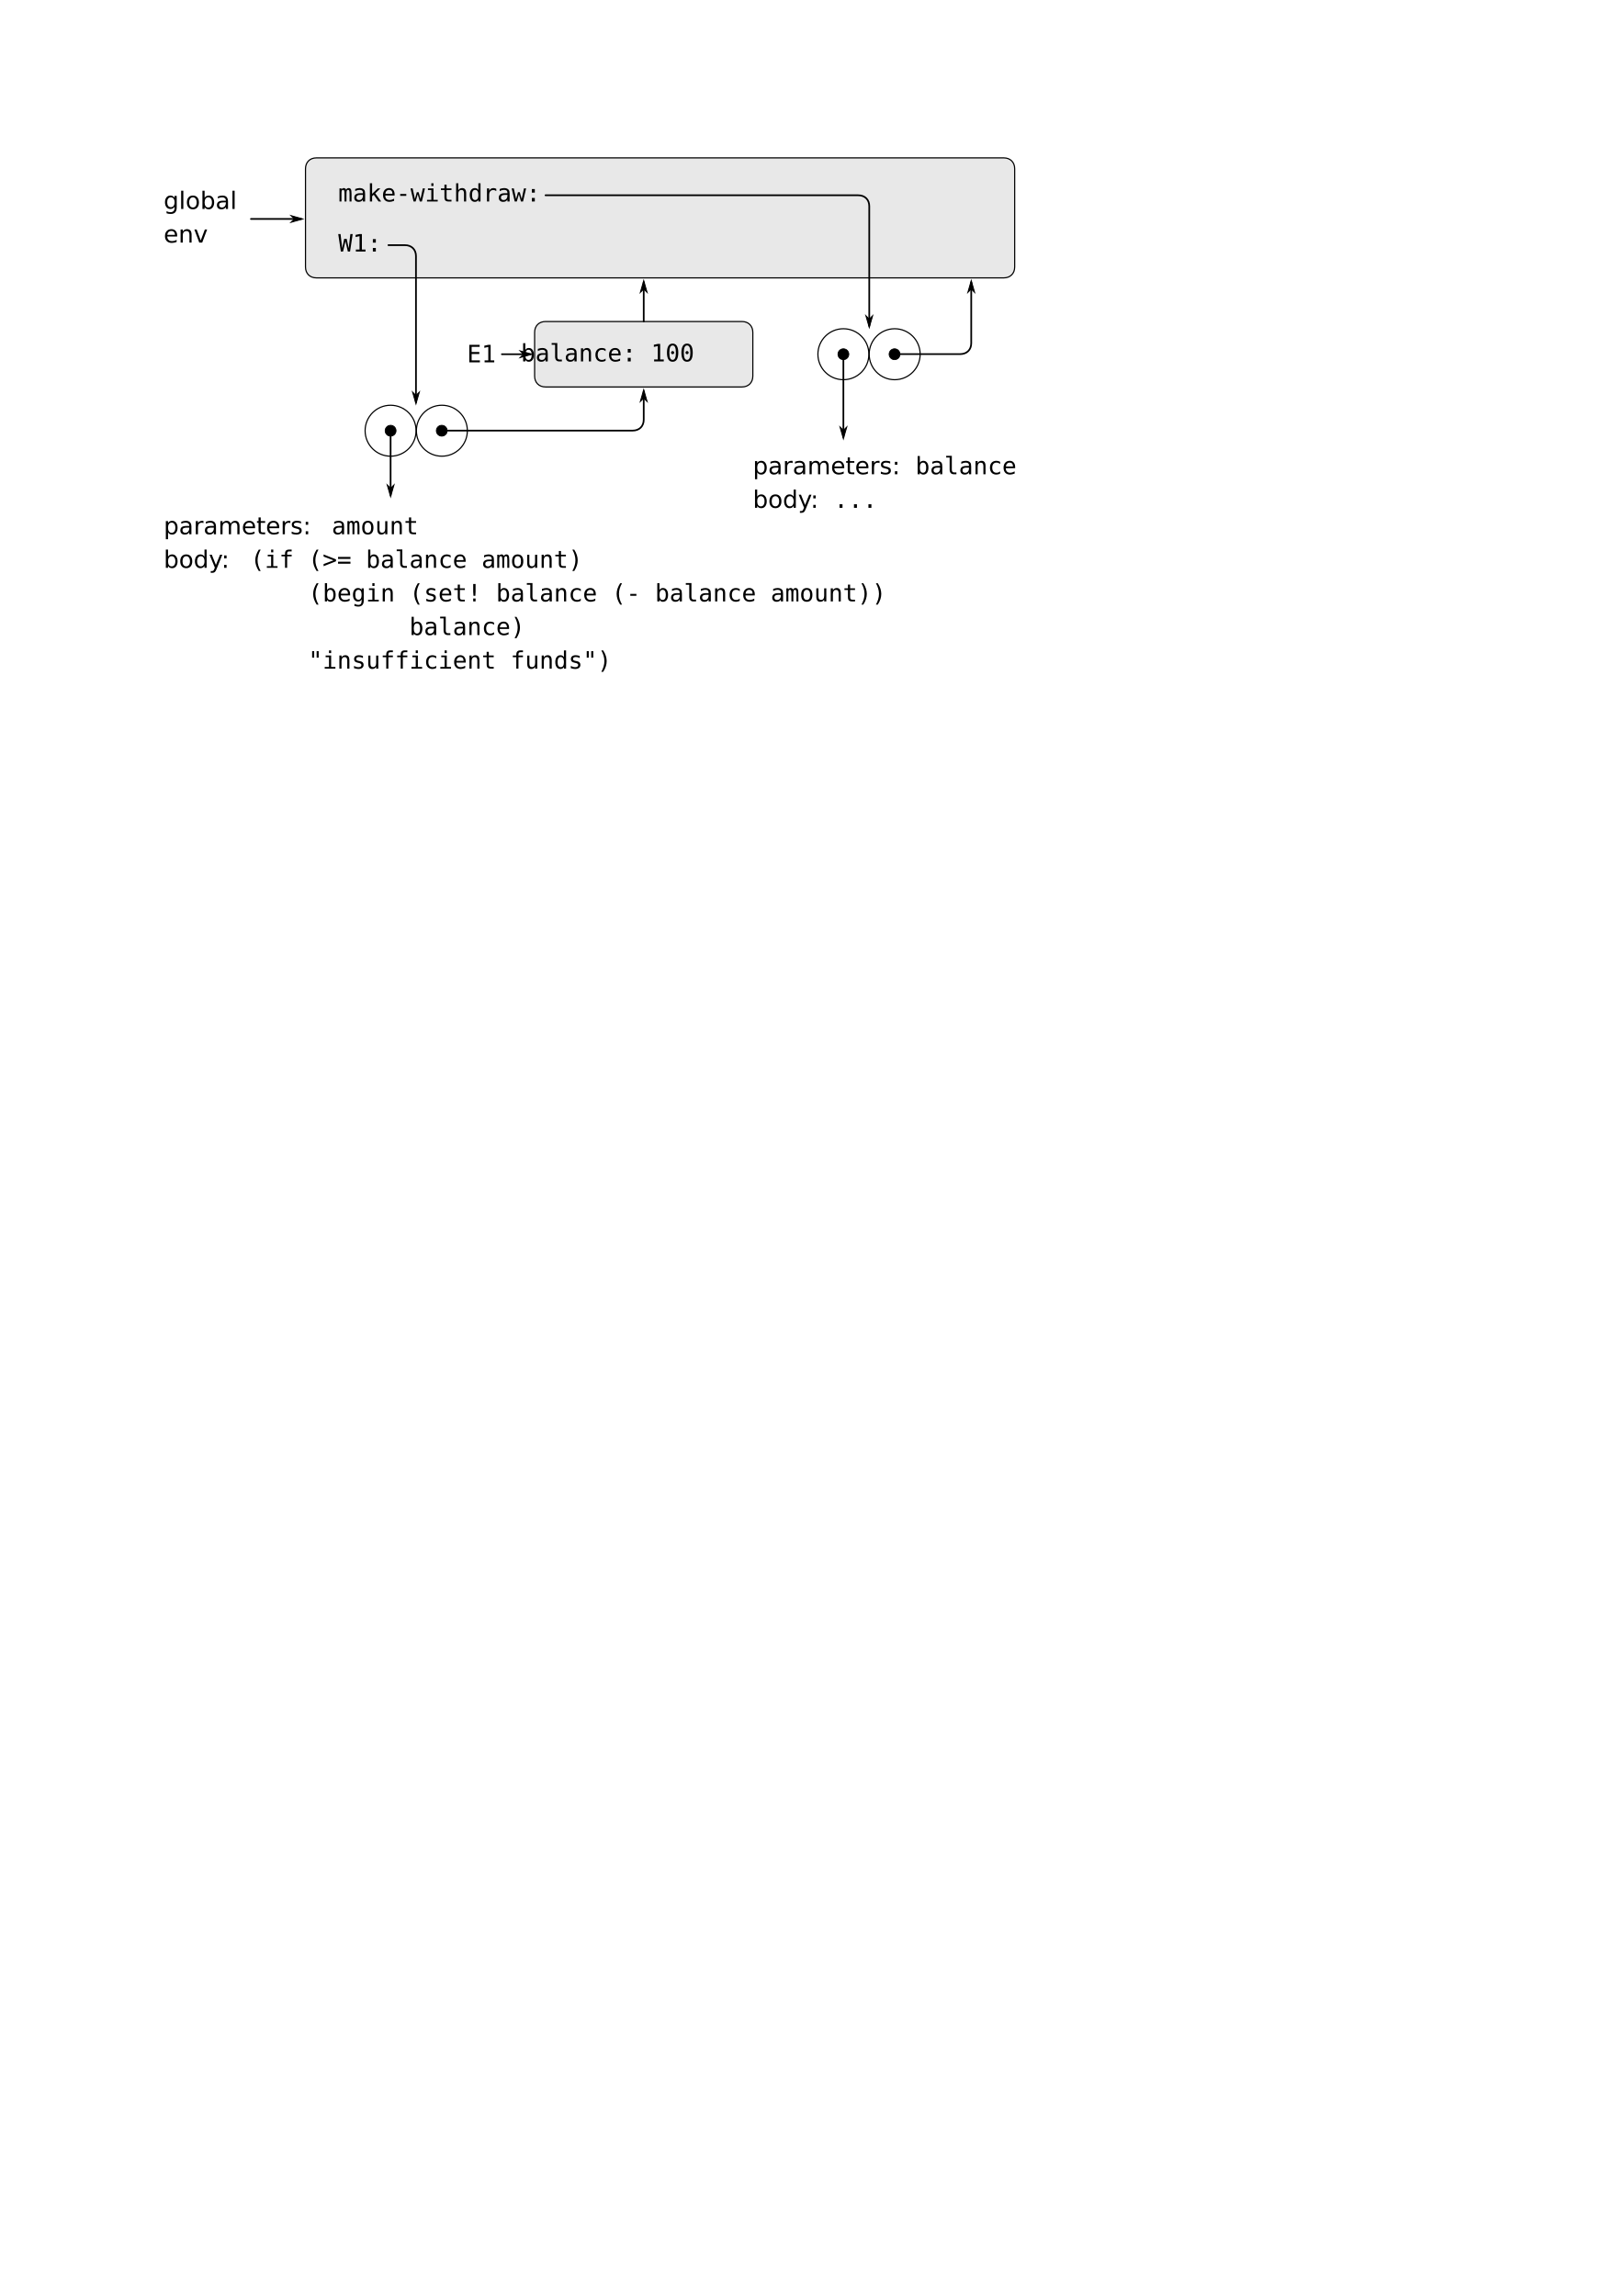
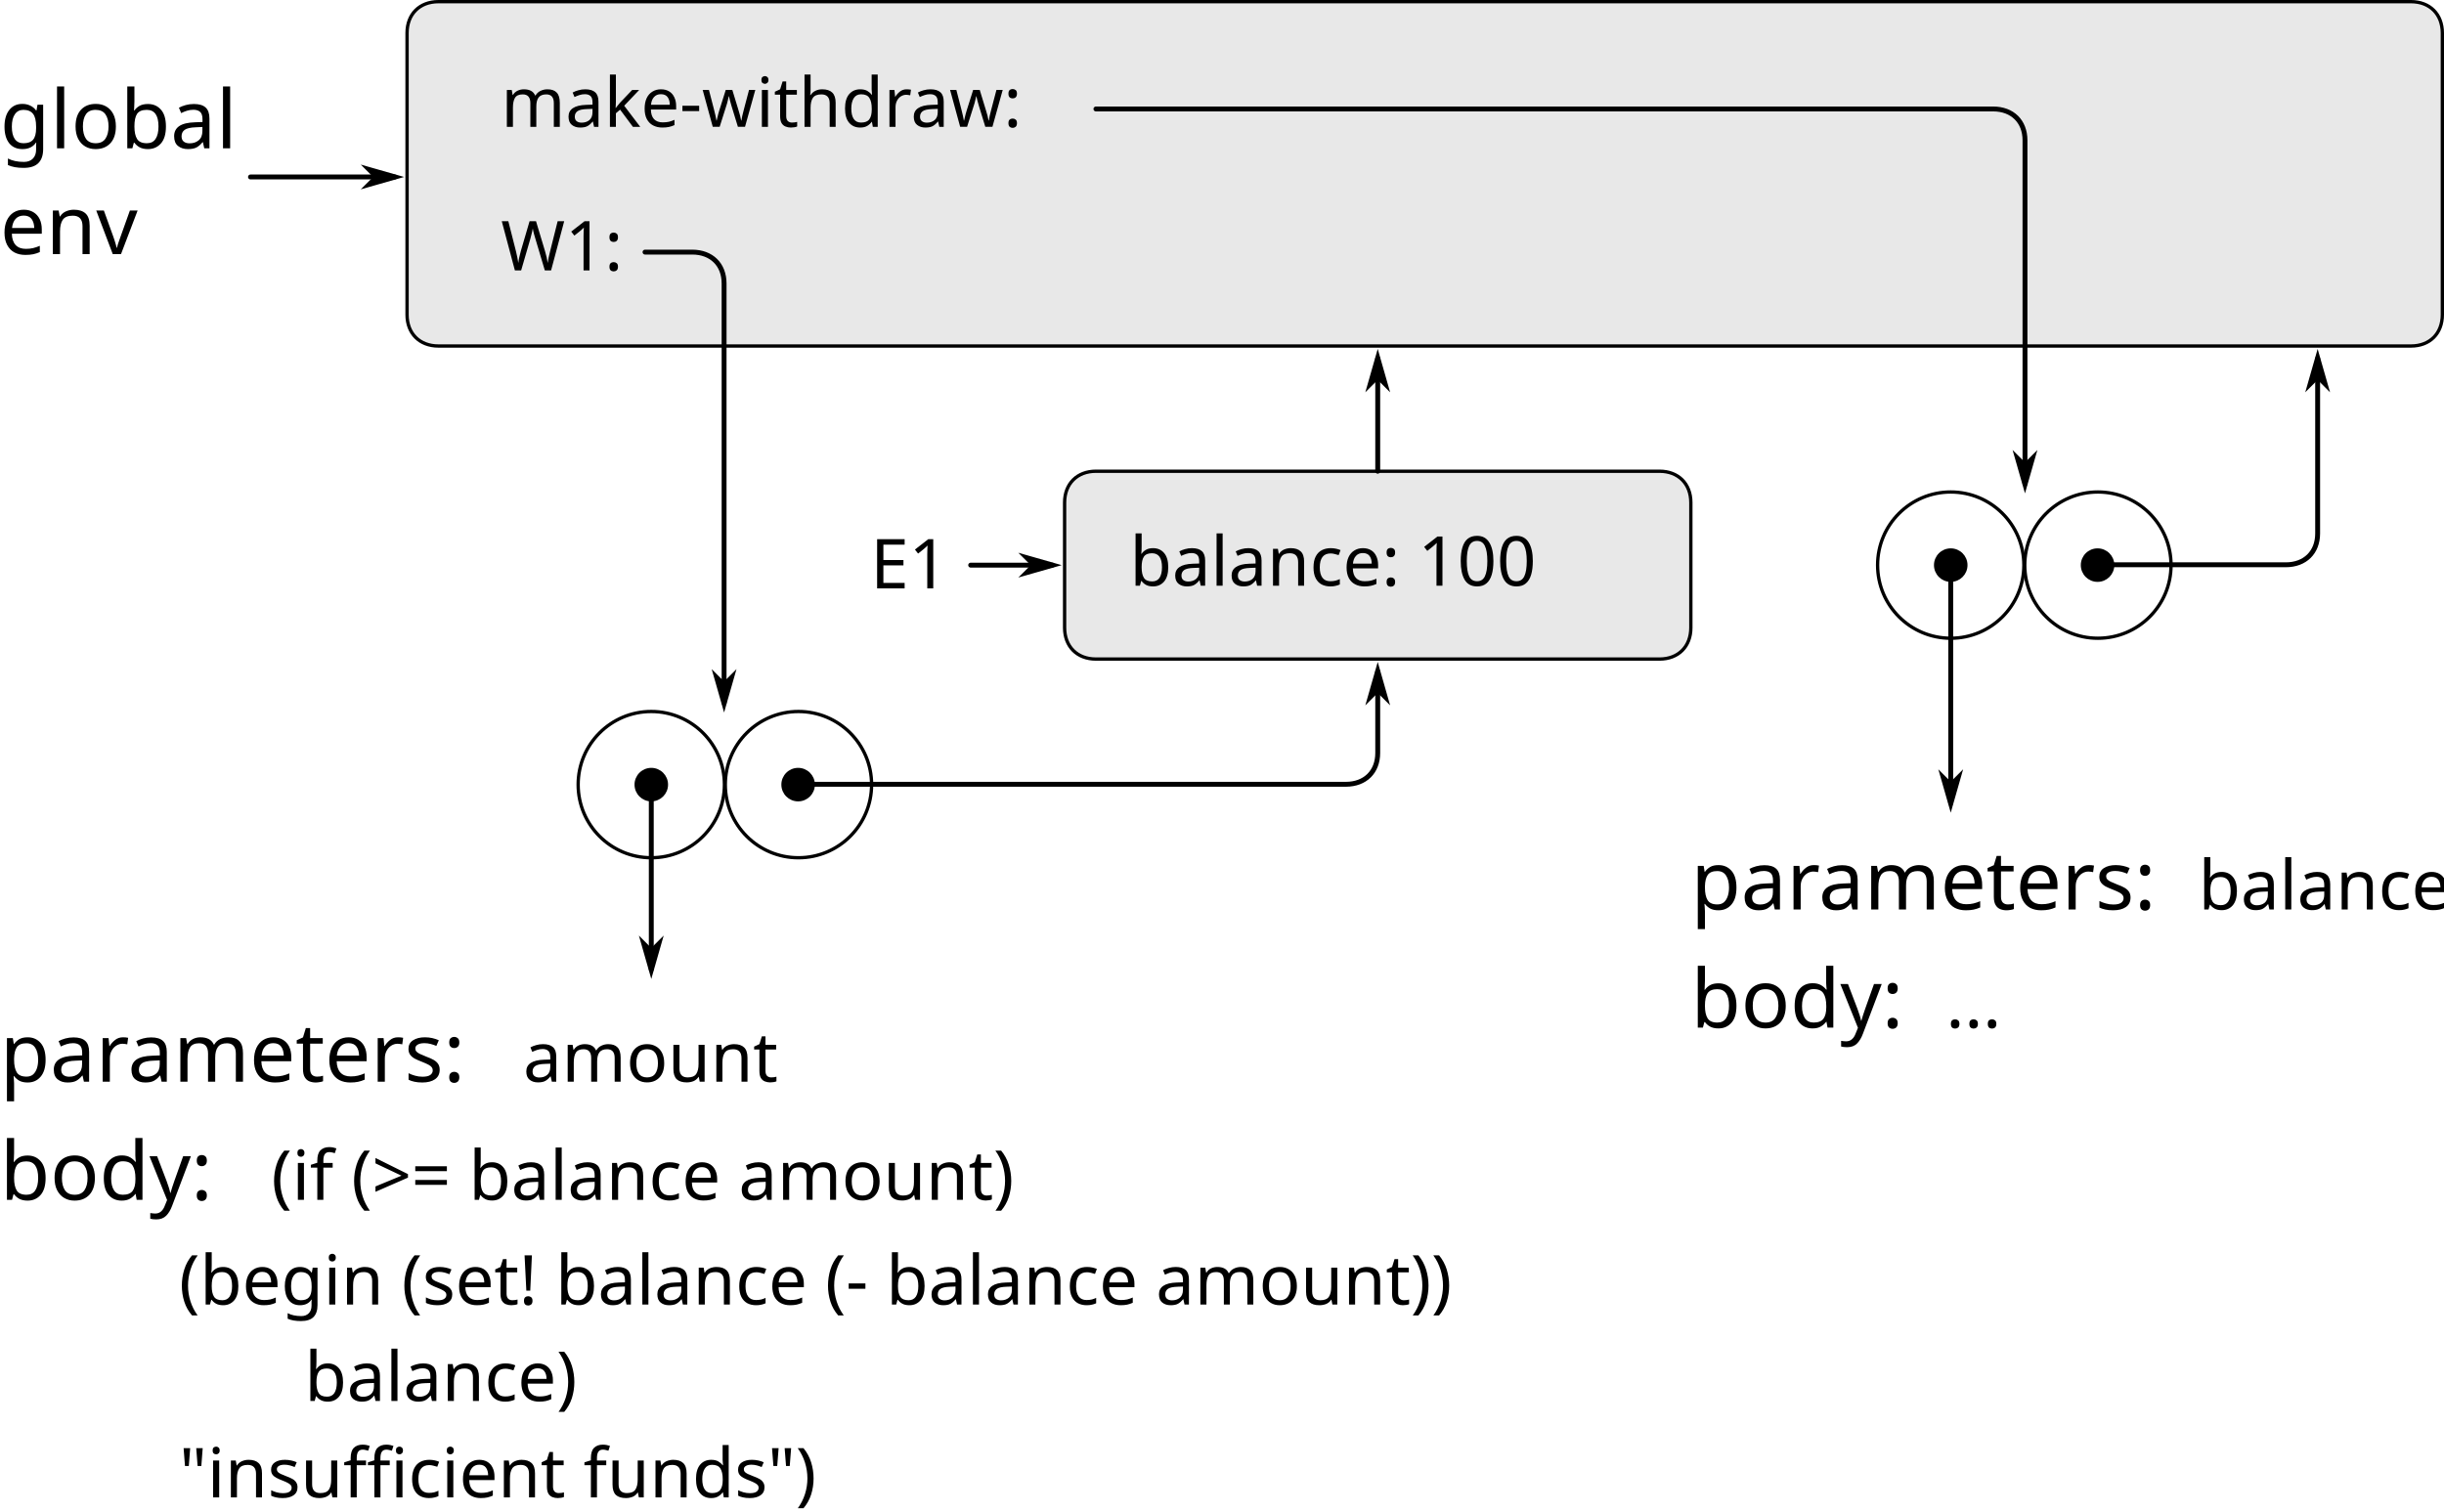
- <svg xmlns="http://www.w3.org/2000/svg" width="744.094" height="1052.362" id="svg4152" version="1.1" style="display:inline">
+ <svg xmlns="http://www.w3.org/2000/svg" width="390.266" height="241.384" id="svg4152" version="1.1" style="display:inline">
  <defs id="defs4154">
    <marker orient="auto" refY="0" refX="0" id="Arrow1Mend-6" style="overflow:visible">
      <path id="path3809-6-2" d="M 0,0 5,-5 -12.5,0 5,5 0,0 z" style="fill-rule:evenodd;stroke:#000000;stroke-width:1pt;marker-start:none" transform="matrix(-0.4,0,0,-0.4,-4,0)" />
    </marker>
    <marker orient="auto" refY="0" refX="0" id="marker5058" style="overflow:visible">
      <path id="path5060" d="M 0,0 5,-5 -12.5,0 5,5 0,0 z" style="fill-rule:evenodd;stroke:#000000;stroke-width:1pt;marker-start:none" transform="matrix(-0.4,0,0,-0.4,-4,0)" />
    </marker>
    <marker orient="auto" refY="0" refX="0" id="marker5062" style="overflow:visible">
      <path id="path5064" d="M 0,0 5,-5 -12.5,0 5,5 0,0 z" style="fill-rule:evenodd;stroke:#000000;stroke-width:1pt;marker-start:none" transform="matrix(-0.4,0,0,-0.4,-4,0)" />
    </marker>
    <marker orient="auto" refY="0" refX="0" id="marker5066" style="overflow:visible">
      <path id="path5068" d="M 0,0 5,-5 -12.5,0 5,5 0,0 z" style="fill-rule:evenodd;stroke:#000000;stroke-width:1pt;marker-start:none" transform="matrix(-0.4,0,0,-0.4,-4,0)" />
    </marker>
    <marker orient="auto" refY="0" refX="0" id="Arrow1Mend" style="overflow:visible">
      <path id="path3809" d="M 0,0 5,-5 -12.5,0 5,5 0,0 z" style="fill-rule:evenodd;stroke:#000000;stroke-width:1pt;marker-start:none" transform="matrix(-0.4,0,0,-0.4,-4,0)" />
    </marker>
    <marker orient="auto" refY="0" refX="0" id="marker5072" style="overflow:visible">
      <path id="path5074" d="M 0,0 5,-5 -12.5,0 5,5 0,0 z" style="fill-rule:evenodd;stroke:#000000;stroke-width:1pt;marker-start:none" transform="matrix(-0.4,0,0,-0.4,-4,0)" />
    </marker>
    <marker orient="auto" refY="0" refX="0" id="Arrow1Mend-3" style="overflow:visible">
      <path id="path3809-6" d="M 0,0 5,-5 -12.5,0 5,5 0,0 z" style="fill-rule:evenodd;stroke:#000000;stroke-width:1pt;marker-start:none" transform="matrix(-0.4,0,0,-0.4,-4,0)" />
    </marker>
    <marker orient="auto" refY="0" refX="0" id="Arrow1Mend-6-4" style="overflow:visible">
      <path id="path3809-6-2-9" d="M 0,0 5,-5 -12.5,0 5,5 0,0 z" style="fill-rule:evenodd;stroke:#000000;stroke-width:1pt;marker-start:none" transform="matrix(-0.4,0,0,-0.4,-4,0)" />
    </marker>
    <marker orient="auto" refY="0" refX="0" id="Arrow1Mend-4" style="overflow:visible">
      <path id="path3809-68" d="M 0,0 5,-5 -12.5,0 5,5 0,0 z" style="fill-rule:evenodd;stroke:#000000;stroke-width:1pt;marker-start:none" transform="matrix(-0.4,0,0,-0.4,-4,0)" />
    </marker>
  </defs>
-   <g id="layer2" style="display:inline">
-     <path style="fill:#e8e8e8;fill-opacity:1;stroke:#000000;stroke-width:0.531;stroke-linecap:round;stroke-linejoin:round;stroke-miterlimit:4;stroke-opacity:1;stroke-dashoffset:0;stroke-dasharray:none" d="m 145,72.362 315,0 c 3,0 5,2 5,5 l 0,45 c 0,3 -2,5 -5,5 l -315,0 c -3,0 -5,-2 -5,-5 l 0,-45 c 0,-3 2,-5 5,-5 z" id="rect5327" />
-     <path style="fill:none;stroke:#000000;stroke-width:0.78;stroke-linecap:round;stroke-linejoin:round;stroke-opacity:1;marker-end:url(#Arrow1Mend);stroke-miterlimit:4;stroke-dasharray:none" d="m 205,197.362 84.911,0 c 3.089,0 5.089,-2 5.089,-5 l 0,-13" id="path3795" />
-     <path style="fill:none;stroke:#000000;stroke-width:0.78;stroke-linecap:round;stroke-linejoin:round;stroke-opacity:1;marker-end:url(#Arrow1Mend);stroke-miterlimit:4;stroke-dasharray:none" d="m 178,112.362 7.536,0 c 3.089,0 5.089,2 5.089,5 l 0,67" id="path3795-5" />
-     <path style="fill:none;stroke:#000000;stroke-width:0.78;stroke-linecap:round;stroke-linejoin:round;stroke-opacity:1;marker-end:url(#Arrow1Mend-6);stroke-miterlimit:4;stroke-dasharray:none" d="m 115,100.362 23,0" id="path4451" />
-     <path style="fill:none;stroke:#000000;stroke-width:0.78;stroke-linecap:round;stroke-linejoin:round;stroke-opacity:1;marker-end:url(#Arrow1Mend-6);stroke-miterlimit:4;stroke-dasharray:none" d="m 179,199.916 0,27" id="path4451-5" />
-     <path style="fill:#000000;fill-opacity:1;stroke:#000000;stroke-width:0.354;stroke-linecap:round;stroke-linejoin:round;stroke-miterlimit:4;stroke-opacity:1;stroke-dasharray:none;stroke-dashoffset:0" id="path5407" d="m 190,179.862 a 2.5,2.5 0 1 1 -5,0 2.5,2.5 0 1 1 5,0 z" transform="translate(-8.5,17.55359)" />
-     <path transform="translate(14.94643,17.55359)" style="fill:#000000;fill-opacity:1;stroke:#000000;stroke-width:0.354;stroke-linecap:round;stroke-linejoin:round;stroke-miterlimit:4;stroke-opacity:1;stroke-dasharray:none;stroke-dashoffset:0" id="path5407-7" d="m 190,179.862 a 2.5,2.5 0 1 1 -5,0 2.5,2.5 0 1 1 5,0 z" />
-     <path transform="matrix(1.045454,0,0,1.045454,5.954545,8.85531)" style="fill:none;stroke:#000000;stroke-width:0.508;stroke-linecap:round;stroke-linejoin:round;stroke-miterlimit:4;stroke-opacity:1;stroke-dasharray:none;stroke-dashoffset:0" id="path5435-9" d="m 199.171,180.362 a 11.171,11.171 0 1 1 -22.342,0 11.171,11.171 0 1 1 22.342,0 z" />
-     <path transform="matrix(1.045454,0,0,1.045454,-17.54545,8.855317)" style="fill:none;stroke:#000000;stroke-width:0.508;stroke-linecap:round;stroke-linejoin:round;stroke-miterlimit:4;stroke-opacity:1;stroke-dasharray:none;stroke-dashoffset:0" id="path5435-9-6" d="m 199.171,180.362 a 11.171,11.171 0 1 1 -22.342,0 11.171,11.171 0 1 1 22.342,0 z" />
-     <path style="fill:#e8e8e8;fill-opacity:1;stroke:#000000;stroke-width:0.531;stroke-linecap:round;stroke-linejoin:round;stroke-miterlimit:4;stroke-opacity:1;stroke-dashoffset:0;stroke-dasharray:none" d="m 250,147.362 90,0 c 3,0 5,2 5,5 l 0,20 c 0,3 -2,5 -5,5 l -90,0 c -3,0 -5,-2 -5,-5 l 0,-20 c 0,-3 2,-5 5,-5 z" id="rect5327-2" />
-     <path style="fill:none;stroke:#000000;stroke-width:0.78;stroke-linecap:round;stroke-linejoin:round;stroke-opacity:1;marker-end:url(#Arrow1Mend-6);stroke-miterlimit:4;stroke-dasharray:none" d="m 230,162.362 13,0" id="path4451-8" />
-     <path style="fill:none;stroke:#000000;stroke-width:0.78;stroke-linecap:round;stroke-linejoin:round;stroke-opacity:1;marker-end:url(#Arrow1Mend-6);stroke-miterlimit:4;stroke-dasharray:none" d="m 295,147.362 0,-18" id="path4451-8-3" />
-     <path style="fill:none;stroke:#000000;stroke-width:0.78;stroke-linecap:round;stroke-linejoin:round;stroke-opacity:1;marker-end:url(#Arrow1Mend);stroke-miterlimit:4;stroke-dasharray:none" d="m 250,89.5 143.268,0 c 3.089,0 5.089,2 5.089,5 l 0,54.862" id="path3795-5-0-1" />
-     <path style="fill:none;stroke:#000000;stroke-width:0.78;stroke-linecap:round;stroke-linejoin:round;stroke-opacity:1;marker-end:url(#Arrow1Mend);stroke-miterlimit:4;stroke-dasharray:none" d="m 412.5,162.304 27.5,0 c 3.089,0 5.089,-2 5.089,-5 l 0,-27.941" id="path3795-7" />
-     <path style="fill:none;stroke:#000000;stroke-width:0.78;stroke-linecap:round;stroke-linejoin:round;stroke-opacity:1;marker-end:url(#Arrow1Mend-6);stroke-miterlimit:4;stroke-dasharray:none" d="m 386.5,164.857 0,35.505" id="path4451-5-3" />
-     <path style="fill:#000000;fill-opacity:1;stroke:#000000;stroke-width:0.354;stroke-linecap:round;stroke-linejoin:round;stroke-miterlimit:4;stroke-opacity:1;stroke-dasharray:none;stroke-dashoffset:0" id="path5407-5" d="m 190,179.862 a 2.5,2.5 0 1 1 -5,0 2.5,2.5 0 1 1 5,0 z" transform="translate(199,-17.50507)" />
-     <path transform="translate(222.4464,-17.50507)" style="fill:#000000;fill-opacity:1;stroke:#000000;stroke-width:0.354;stroke-linecap:round;stroke-linejoin:round;stroke-miterlimit:4;stroke-opacity:1;stroke-dasharray:none;stroke-dashoffset:0" id="path5407-7-5" d="m 190,179.862 a 2.5,2.5 0 1 1 -5,0 2.5,2.5 0 1 1 5,0 z" />
-     <path transform="matrix(1.045454,0,0,1.045454,213.4546,-26.20335)" style="fill:none;stroke:#000000;stroke-width:0.508;stroke-linecap:round;stroke-linejoin:round;stroke-miterlimit:4;stroke-opacity:1;stroke-dasharray:none;stroke-dashoffset:0" id="path5435-9-4" d="m 199.171,180.362 a 11.171,11.171 0 1 1 -22.342,0 11.171,11.171 0 1 1 22.342,0 z" />
-     <path transform="matrix(1.045454,0,0,1.045454,189.9546,-26.20335)" style="fill:none;stroke:#000000;stroke-width:0.508;stroke-linecap:round;stroke-linejoin:round;stroke-miterlimit:4;stroke-opacity:1;stroke-dasharray:none;stroke-dashoffset:0" id="path5435-9-6-0" d="m 199.171,180.362 a 11.171,11.171 0 1 1 -22.342,0 11.171,11.171 0 1 1 22.342,0 z" />
+   <g id="layer2" style="display:inline" transform="translate(-75,-72.09644)">
+     <path style="fill:#e8e8e8;fill-opacity:1;stroke:#000000;stroke-width:0.531;stroke-linecap:round;stroke-linejoin:round;stroke-miterlimit:4;stroke-opacity:1;stroke-dasharray:none;stroke-dashoffset:0" d="m 145,72.362 315,0 c 3,0 5,2 5,5 l 0,45 c 0,3 -2,5 -5,5 l -315,0 c -3,0 -5,-2 -5,-5 l 0,-45 c 0,-3 2,-5 5,-5 z" id="rect5327" />
+     <path style="fill:none;stroke:#000000;stroke-width:0.78;stroke-linecap:round;stroke-linejoin:round;stroke-miterlimit:4;stroke-opacity:1;stroke-dasharray:none;marker-end:url(#Arrow1Mend)" d="m 205,197.362 84.911,0 c 3.089,0 5.089,-2 5.089,-5 l 0,-13" id="path3795" />
+     <path style="fill:none;stroke:#000000;stroke-width:0.78;stroke-linecap:round;stroke-linejoin:round;stroke-miterlimit:4;stroke-opacity:1;stroke-dasharray:none;marker-end:url(#Arrow1Mend)" d="m 178,112.362 7.536,0 c 3.089,0 5.089,2 5.089,5 l 0,67" id="path3795-5" />
+     <path style="fill:none;stroke:#000000;stroke-width:0.78;stroke-linecap:round;stroke-linejoin:round;stroke-miterlimit:4;stroke-opacity:1;stroke-dasharray:none;marker-end:url(#Arrow1Mend-6)" d="m 115,100.362 23,0" id="path4451" />
+     <path style="fill:none;stroke:#000000;stroke-width:0.78;stroke-linecap:round;stroke-linejoin:round;stroke-miterlimit:4;stroke-opacity:1;stroke-dasharray:none;marker-end:url(#Arrow1Mend-6)" d="m 179,199.916 0,27" id="path4451-5" />
+     <path style="fill:#000000;fill-opacity:1;stroke:#000000;stroke-width:0.354;stroke-linecap:round;stroke-linejoin:round;stroke-miterlimit:4;stroke-opacity:1;stroke-dasharray:none;stroke-dashoffset:0" id="path5407" d="m 190,179.862 c 0,1.381 -1.119,2.5 -2.5,2.5 -1.381,0 -2.5,-1.119 -2.5,-2.5 0,-1.381 1.119,-2.5 2.5,-2.5 1.381,0 2.5,1.119 2.5,2.5 z" transform="translate(-8.5,17.55359)" />
+     <path transform="translate(14.94643,17.55359)" style="fill:#000000;fill-opacity:1;stroke:#000000;stroke-width:0.354;stroke-linecap:round;stroke-linejoin:round;stroke-miterlimit:4;stroke-opacity:1;stroke-dasharray:none;stroke-dashoffset:0" id="path5407-7" d="m 190,179.862 c 0,1.381 -1.119,2.5 -2.5,2.5 -1.381,0 -2.5,-1.119 -2.5,-2.5 0,-1.381 1.119,-2.5 2.5,-2.5 1.381,0 2.5,1.119 2.5,2.5 z" />
+     <path transform="matrix(1.045454,0,0,1.045454,5.954545,8.85531)" style="fill:none;stroke:#000000;stroke-width:0.508;stroke-linecap:round;stroke-linejoin:round;stroke-miterlimit:4;stroke-opacity:1;stroke-dasharray:none;stroke-dashoffset:0" id="path5435-9" d="m 199.171,180.362 c 0,6.169 -5.001,11.171 -11.171,11.171 -6.169,0 -11.171,-5.001 -11.171,-11.171 0,-6.169 5.001,-11.171 11.171,-11.171 6.169,0 11.171,5.001 11.171,11.171 z" />
+     <path transform="matrix(1.045454,0,0,1.045454,-17.54545,8.855317)" style="fill:none;stroke:#000000;stroke-width:0.508;stroke-linecap:round;stroke-linejoin:round;stroke-miterlimit:4;stroke-opacity:1;stroke-dasharray:none;stroke-dashoffset:0" id="path5435-9-6" d="m 199.171,180.362 c 0,6.169 -5.001,11.171 -11.171,11.171 -6.169,0 -11.171,-5.001 -11.171,-11.171 0,-6.169 5.001,-11.171 11.171,-11.171 6.169,0 11.171,5.001 11.171,11.171 z" />
+     <path style="fill:#e8e8e8;fill-opacity:1;stroke:#000000;stroke-width:0.531;stroke-linecap:round;stroke-linejoin:round;stroke-miterlimit:4;stroke-opacity:1;stroke-dasharray:none;stroke-dashoffset:0" d="m 250,147.362 90,0 c 3,0 5,2 5,5 l 0,20 c 0,3 -2,5 -5,5 l -90,0 c -3,0 -5,-2 -5,-5 l 0,-20 c 0,-3 2,-5 5,-5 z" id="rect5327-2" />
+     <path style="fill:none;stroke:#000000;stroke-width:0.78;stroke-linecap:round;stroke-linejoin:round;stroke-miterlimit:4;stroke-opacity:1;stroke-dasharray:none;marker-end:url(#Arrow1Mend-6)" d="m 230,162.362 13,0" id="path4451-8" />
+     <path style="fill:none;stroke:#000000;stroke-width:0.78;stroke-linecap:round;stroke-linejoin:round;stroke-miterlimit:4;stroke-opacity:1;stroke-dasharray:none;marker-end:url(#Arrow1Mend-6)" d="m 295,147.362 0,-18" id="path4451-8-3" />
+     <path style="fill:none;stroke:#000000;stroke-width:0.78;stroke-linecap:round;stroke-linejoin:round;stroke-miterlimit:4;stroke-opacity:1;stroke-dasharray:none;marker-end:url(#Arrow1Mend)" d="m 250,89.5 143.268,0 c 3.089,0 5.089,2 5.089,5 l 0,54.862" id="path3795-5-0-1" />
+     <path style="fill:none;stroke:#000000;stroke-width:0.78;stroke-linecap:round;stroke-linejoin:round;stroke-miterlimit:4;stroke-opacity:1;stroke-dasharray:none;marker-end:url(#Arrow1Mend)" d="m 412.5,162.304 27.5,0 c 3.089,0 5.089,-2 5.089,-5 l 0,-27.941" id="path3795-7" />
+     <path style="fill:none;stroke:#000000;stroke-width:0.78;stroke-linecap:round;stroke-linejoin:round;stroke-miterlimit:4;stroke-opacity:1;stroke-dasharray:none;marker-end:url(#Arrow1Mend-6)" d="m 386.5,164.857 0,35.505" id="path4451-5-3" />
+     <path style="fill:#000000;fill-opacity:1;stroke:#000000;stroke-width:0.354;stroke-linecap:round;stroke-linejoin:round;stroke-miterlimit:4;stroke-opacity:1;stroke-dasharray:none;stroke-dashoffset:0" id="path5407-5" d="m 190,179.862 c 0,1.381 -1.119,2.5 -2.5,2.5 -1.381,0 -2.5,-1.119 -2.5,-2.5 0,-1.381 1.119,-2.5 2.5,-2.5 1.381,0 2.5,1.119 2.5,2.5 z" transform="translate(199,-17.50507)" />
+     <path transform="translate(222.4464,-17.50507)" style="fill:#000000;fill-opacity:1;stroke:#000000;stroke-width:0.354;stroke-linecap:round;stroke-linejoin:round;stroke-miterlimit:4;stroke-opacity:1;stroke-dasharray:none;stroke-dashoffset:0" id="path5407-7-5" d="m 190,179.862 c 0,1.381 -1.119,2.5 -2.5,2.5 -1.381,0 -2.5,-1.119 -2.5,-2.5 0,-1.381 1.119,-2.5 2.5,-2.5 1.381,0 2.5,1.119 2.5,2.5 z" />
+     <path transform="matrix(1.045454,0,0,1.045454,213.4546,-26.20335)" style="fill:none;stroke:#000000;stroke-width:0.508;stroke-linecap:round;stroke-linejoin:round;stroke-miterlimit:4;stroke-opacity:1;stroke-dasharray:none;stroke-dashoffset:0" id="path5435-9-4" d="m 199.171,180.362 c 0,6.169 -5.001,11.171 -11.171,11.171 -6.169,0 -11.171,-5.001 -11.171,-11.171 0,-6.169 5.001,-11.171 11.171,-11.171 6.169,0 11.171,5.001 11.171,11.171 z" />
+     <path transform="matrix(1.045454,0,0,1.045454,189.9546,-26.20335)" style="fill:none;stroke:#000000;stroke-width:0.508;stroke-linecap:round;stroke-linejoin:round;stroke-miterlimit:4;stroke-opacity:1;stroke-dasharray:none;stroke-dashoffset:0" id="path5435-9-6-0" d="m 199.171,180.362 c 0,6.169 -5.001,11.171 -11.171,11.171 -6.169,0 -11.171,-5.001 -11.171,-11.171 0,-6.169 5.001,-11.171 11.171,-11.171 6.169,0 11.171,5.001 11.171,11.171 z" />
  </g>
-   <g id="layer3" style="display:inline">
-     <text xml:space="preserve" style="font-size:11px;font-style:normal;font-variant:normal;font-weight:normal;font-stretch:normal;text-align:start;line-height:125%;letter-spacing:0px;word-spacing:0px;text-anchor:start;fill:#000000;fill-opacity:1;stroke:none;font-family:DejaVu Sans Mono;-inkscape-font-specification:DejaVu Sans Mono" x="214" y="166.076" id="text6301">
+   <g id="layer3" style="display:inline" transform="translate(-75,-72.09644)">
+     <text xml:space="preserve" style="font-size:11px;font-style:normal;font-variant:normal;font-weight:normal;font-stretch:normal;text-align:start;line-height:125%;letter-spacing:0px;word-spacing:0px;text-anchor:start;fill:#000000;fill-opacity:1;stroke:none;font-family:Inconsolata LGC;-inkscape-font-specification:Inconsolata LGC" x="214" y="166.076" id="text6301">
      <tspan id="tspan6303" x="214" y="166.076">E1</tspan>
    </text>
-     <text xml:space="preserve" style="font-size:11px;font-style:normal;font-variant:normal;font-weight:normal;font-stretch:normal;text-align:start;line-height:125%;letter-spacing:0px;word-spacing:0px;text-anchor:start;fill:#000000;fill-opacity:1;stroke:none;font-family:DejaVu Sans Mono;-inkscape-font-specification:DejaVu Sans Mono" x="155" y="92.362" id="text5493">
+     <text xml:space="preserve" style="font-size:11px;font-style:normal;font-variant:normal;font-weight:normal;font-stretch:normal;text-align:start;line-height:125%;letter-spacing:0px;word-spacing:0px;text-anchor:start;fill:#000000;fill-opacity:1;stroke:none;font-family:Inconsolata LGC;-inkscape-font-specification:Inconsolata LGC" x="155" y="92.362" id="text5493">
      <tspan id="tspan5495" x="155" y="92.362">make-withdraw:</tspan>
    </text>
-     <text xml:space="preserve" style="font-size:11px;font-style:normal;font-variant:normal;font-weight:normal;font-stretch:normal;text-align:start;line-height:125%;letter-spacing:0px;word-spacing:0px;text-anchor:start;fill:#000000;fill-opacity:1;stroke:none;font-family:DejaVu Sans Mono;-inkscape-font-specification:DejaVu Sans Mono" x="155" y="115.291" id="text5473">
+     <text xml:space="preserve" style="font-size:11px;font-style:normal;font-variant:normal;font-weight:normal;font-stretch:normal;text-align:start;line-height:125%;letter-spacing:0px;word-spacing:0px;text-anchor:start;fill:#000000;fill-opacity:1;stroke:none;font-family:Inconsolata LGC;-inkscape-font-specification:Inconsolata LGC" x="155" y="115.291" id="text5473">
      <tspan id="tspan5475" x="155" y="115.291">W1:</tspan>
    </text>
-     <text xml:space="preserve" style="font-size:11px;font-style:normal;font-variant:normal;font-weight:normal;font-stretch:normal;text-align:start;line-height:140%;letter-spacing:0px;word-spacing:0px;text-anchor:start;fill:#000000;fill-opacity:1;stroke:none;font-family:DejaVu Sans Mono;-inkscape-font-specification:DejaVu Sans Mono" x="75" y="95.786" id="text5477">
-       <tspan id="tspan5479" x="75" y="95.786" style="font-style:normal;font-variant:normal;font-weight:normal;font-stretch:normal;line-height:140%;font-family:DejaVu Sans;-inkscape-font-specification:DejaVu Sans">global</tspan>
-       <tspan x="75" y="111.186" style="font-style:normal;font-variant:normal;font-weight:normal;font-stretch:normal;line-height:140%;font-family:DejaVu Sans;-inkscape-font-specification:DejaVu Sans" id="tspan5507">env</tspan>
+     <text xml:space="preserve" style="font-size:11px;font-style:normal;font-variant:normal;font-weight:normal;font-stretch:normal;text-align:start;line-height:130%;letter-spacing:0px;word-spacing:0px;text-anchor:start;fill:#000000;fill-opacity:1;stroke:none;font-family:Inconsolata LGC;-inkscape-font-specification:Inconsolata LGC" x="75" y="95.786" id="text5477">
+       <tspan id="tspan5479" x="75" y="95.786" style="font-size:13px;font-style:normal;font-variant:normal;font-weight:normal;font-stretch:normal;line-height:130%;font-family:Linux Biolinum O;-inkscape-font-specification:Linux Biolinum O">global</tspan>
+       <tspan x="75" y="112.686" style="font-size:13px;font-style:normal;font-variant:normal;font-weight:normal;font-stretch:normal;line-height:130%;font-family:Linux Biolinum O;-inkscape-font-specification:Linux Biolinum O" id="tspan5507">env</tspan>
    </text>
-     <text xml:space="preserve" style="font-size:11px;font-style:normal;font-variant:normal;font-weight:normal;font-stretch:normal;text-align:center;line-height:125%;letter-spacing:0px;word-spacing:0px;text-anchor:middle;fill:#000000;fill-opacity:1;stroke:none;font-family:DejaVu Sans Mono;-inkscape-font-specification:DejaVu Sans Mono" x="295" y="165.651" id="text6297">
+     <text xml:space="preserve" style="font-size:11px;font-style:normal;font-variant:normal;font-weight:normal;font-stretch:normal;text-align:center;line-height:125%;letter-spacing:0px;word-spacing:0px;text-anchor:middle;fill:#000000;fill-opacity:1;stroke:none;font-family:Inconsolata LGC;-inkscape-font-specification:Inconsolata LGC" x="295" y="165.651" id="text6297">
      <tspan id="tspan6299" x="295" y="165.651">balance: 100</tspan>
    </text>
-     <text xml:space="preserve" style="font-size:11px;font-style:normal;font-variant:normal;font-weight:normal;font-stretch:normal;text-align:start;line-height:140%;letter-spacing:0px;word-spacing:0px;text-anchor:start;fill:#000000;fill-opacity:1;stroke:none;font-family:DejaVu Sans;-inkscape-font-specification:Sans" x="345" y="217.362" id="text5497-1">
-       <tspan id="tspan5499-5" x="345" y="217.362">parameters:  <tspan style="font-style:normal;font-variant:normal;font-weight:normal;font-stretch:normal;line-height:140%;font-family:DejaVu Sans Mono;-inkscape-font-specification:DejaVu Sans Mono" id="tspan5505">balance</tspan>
+     <text xml:space="preserve" style="font-size:13px;font-style:normal;font-variant:normal;font-weight:normal;font-stretch:normal;text-align:start;line-height:130%;letter-spacing:0px;word-spacing:0px;text-anchor:start;fill:#000000;fill-opacity:1;stroke:none;font-family:Linux Biolinum O;-inkscape-font-specification:Sans" x="345" y="217.362" id="text5497-1">
+       <tspan id="tspan5499-5" x="345" y="217.362" style="line-height:130%">parameters:  <tspan style="font-size:11px;font-style:normal;font-variant:normal;font-weight:normal;font-stretch:normal;line-height:130%;font-family:Inconsolata LGC;-inkscape-font-specification:Inconsolata LGC" id="tspan5505">balance</tspan>
      </tspan>
-       <tspan x="345" y="232.762" id="tspan5501-8">body:  <tspan style="font-style:normal;font-variant:normal;font-weight:normal;font-stretch:normal;line-height:140%;font-family:DejaVu Sans Mono;-inkscape-font-specification:DejaVu Sans Mono" id="tspan5503-8">...</tspan>
+       <tspan x="345" y="236.229" id="tspan5501-8" style="line-height:130%">body:  <tspan style="font-size:11px;font-style:normal;font-variant:normal;font-weight:normal;font-stretch:normal;line-height:130%;font-family:Inconsolata LGC;-inkscape-font-specification:Inconsolata LGC" id="tspan5503-8">...</tspan>
      </tspan>
    </text>
-     <text xml:space="preserve" style="font-size:11px;font-style:normal;font-variant:normal;font-weight:normal;font-stretch:normal;text-align:start;line-height:140%;letter-spacing:0px;word-spacing:0px;text-anchor:start;fill:#000000;fill-opacity:1;stroke:none;font-family:DejaVu Sans;-inkscape-font-specification:Sans" x="75" y="244.867" id="text5497">
-       <tspan id="tspan5499" x="75" y="244.867">parameters:  <tspan style="font-style:normal;font-variant:normal;font-weight:normal;font-stretch:normal;line-height:140%;font-family:DejaVu Sans Mono;-inkscape-font-specification:DejaVu Sans Mono" id="tspan5868" dx="2.5">amount</tspan>
+     <text xml:space="preserve" style="font-size:13px;font-style:normal;font-variant:normal;font-weight:normal;font-stretch:normal;text-align:start;line-height:130%;letter-spacing:0px;word-spacing:0px;text-anchor:start;fill:#000000;fill-opacity:1;stroke:none;font-family:Linux Biolinum O;-inkscape-font-specification:Sans" x="75" y="244.867" id="text5497">
+       <tspan id="tspan5499" x="75" y="244.867" style="line-height:130%">parameters:  <tspan style="font-size:11px;font-style:normal;font-variant:normal;font-weight:normal;font-stretch:normal;line-height:130%;font-family:Inconsolata LGC;-inkscape-font-specification:Inconsolata LGC" id="tspan5868" dx="2.5">amount</tspan>
      </tspan>
-       <tspan x="75" y="260.267" id="tspan5501">body:  <tspan style="font-style:normal;font-variant:normal;font-weight:normal;font-stretch:normal;line-height:140%;font-family:DejaVu Sans Mono;-inkscape-font-specification:DejaVu Sans Mono" id="tspan5503" dx="2.6">(if (&gt;= balance amount)</tspan>
+       <tspan x="75" y="263.734" id="tspan5501" style="line-height:130%">body:  <tspan style="font-size:11px;font-style:normal;font-variant:normal;font-weight:normal;font-stretch:normal;line-height:130%;font-family:Inconsolata LGC;-inkscape-font-specification:Inconsolata LGC" id="tspan5503" dx="2.6">(if (&gt;= balance amount)</tspan>
      </tspan>
-       <tspan x="75" y="275.667" id="tspan5910" style="font-style:normal;font-variant:normal;font-weight:normal;font-stretch:normal;line-height:140%;font-family:DejaVu Sans Mono;-inkscape-font-specification:DejaVu Sans Mono">          (begin (set! balance (- balance amount))</tspan>
-       <tspan x="75" y="291.067" id="tspan5912" style="font-style:normal;font-variant:normal;font-weight:normal;font-stretch:normal;line-height:140%;font-family:DejaVu Sans Mono;-inkscape-font-specification:DejaVu Sans Mono">                 balance)</tspan>
-       <tspan x="75" y="306.467" id="tspan5914" style="font-style:normal;font-variant:normal;font-weight:normal;font-stretch:normal;line-height:140%;font-family:DejaVu Sans Mono;-inkscape-font-specification:DejaVu Sans Mono">          "insufficient funds")</tspan>
+       <tspan x="75" y="280.459" id="tspan5910" style="font-size:11px;font-style:normal;font-variant:normal;font-weight:normal;font-stretch:normal;line-height:140%;font-family:Inconsolata LGC;-inkscape-font-specification:Inconsolata LGC">          (begin (set! balance (- balance amount))</tspan>
+       <tspan x="75" y="295.859" id="tspan5912" style="font-size:11px;font-style:normal;font-variant:normal;font-weight:normal;font-stretch:normal;line-height:140%;font-family:Inconsolata LGC;-inkscape-font-specification:Inconsolata LGC">                 balance)</tspan>
+       <tspan x="75" y="311.259" id="tspan5914" style="font-size:11px;font-style:normal;font-variant:normal;font-weight:normal;font-stretch:normal;line-height:140%;font-family:Inconsolata LGC;-inkscape-font-specification:Inconsolata LGC">          "insufficient funds")</tspan>
    </text>
  </g>
</svg>
